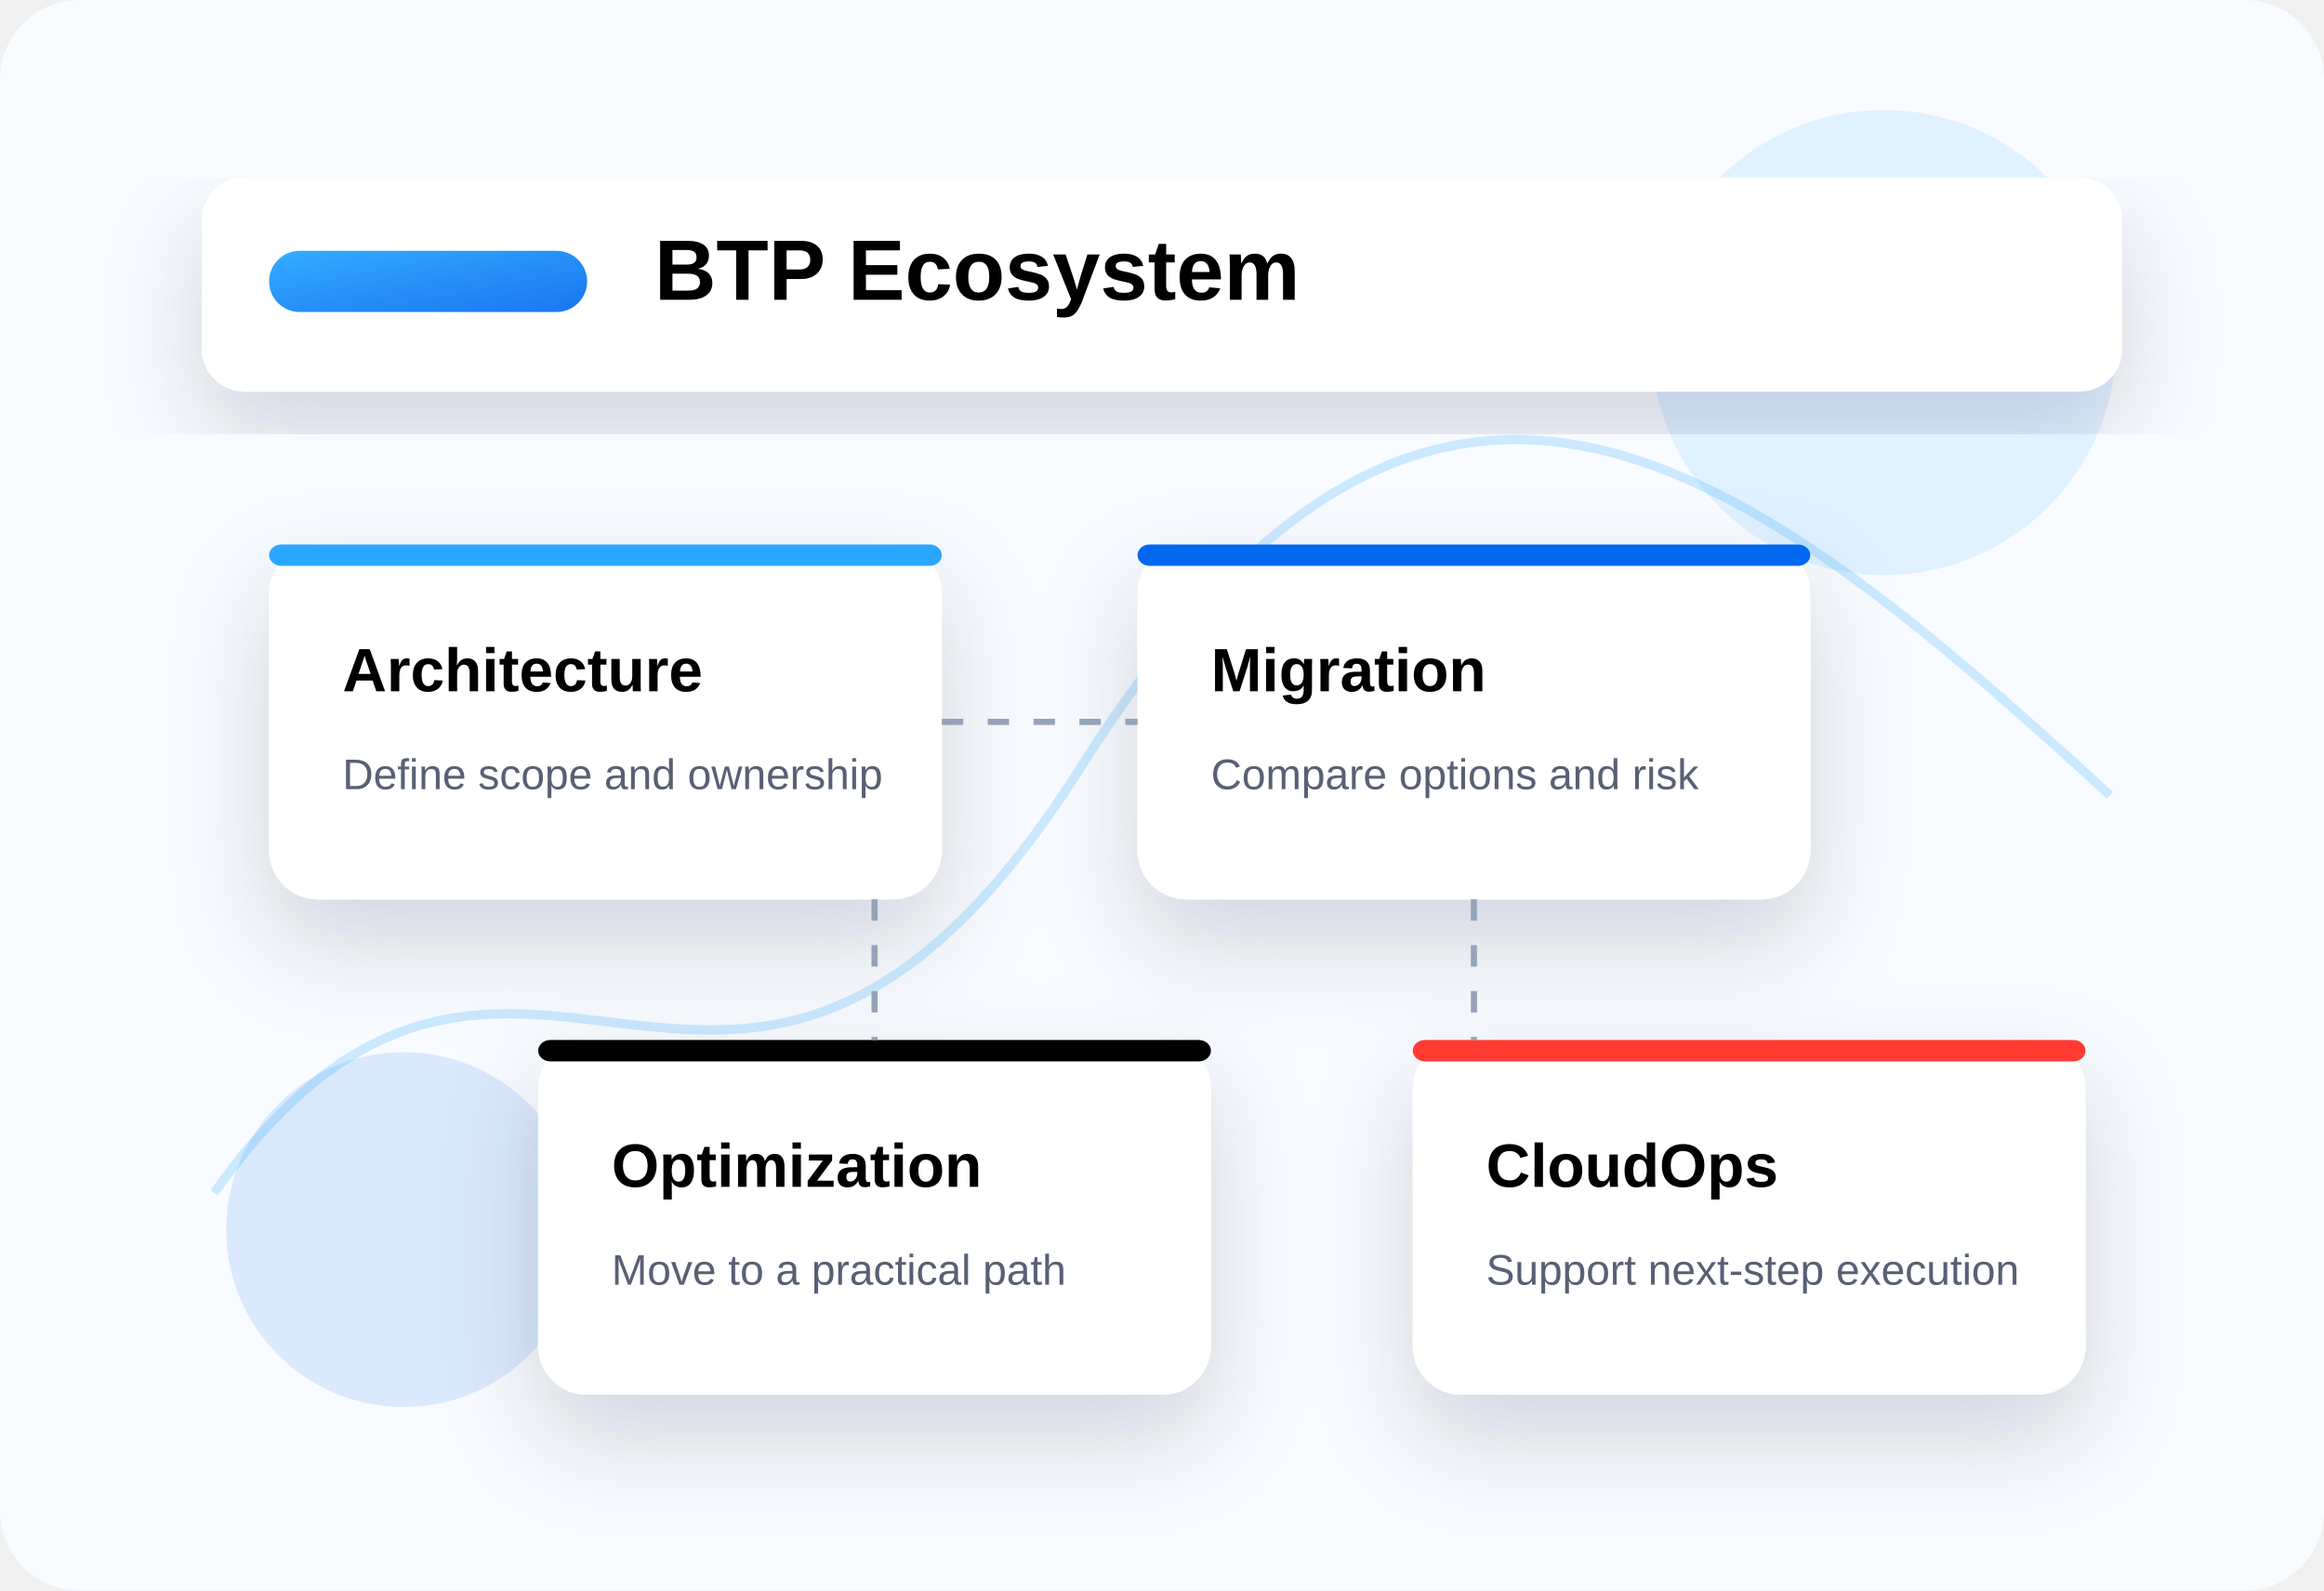
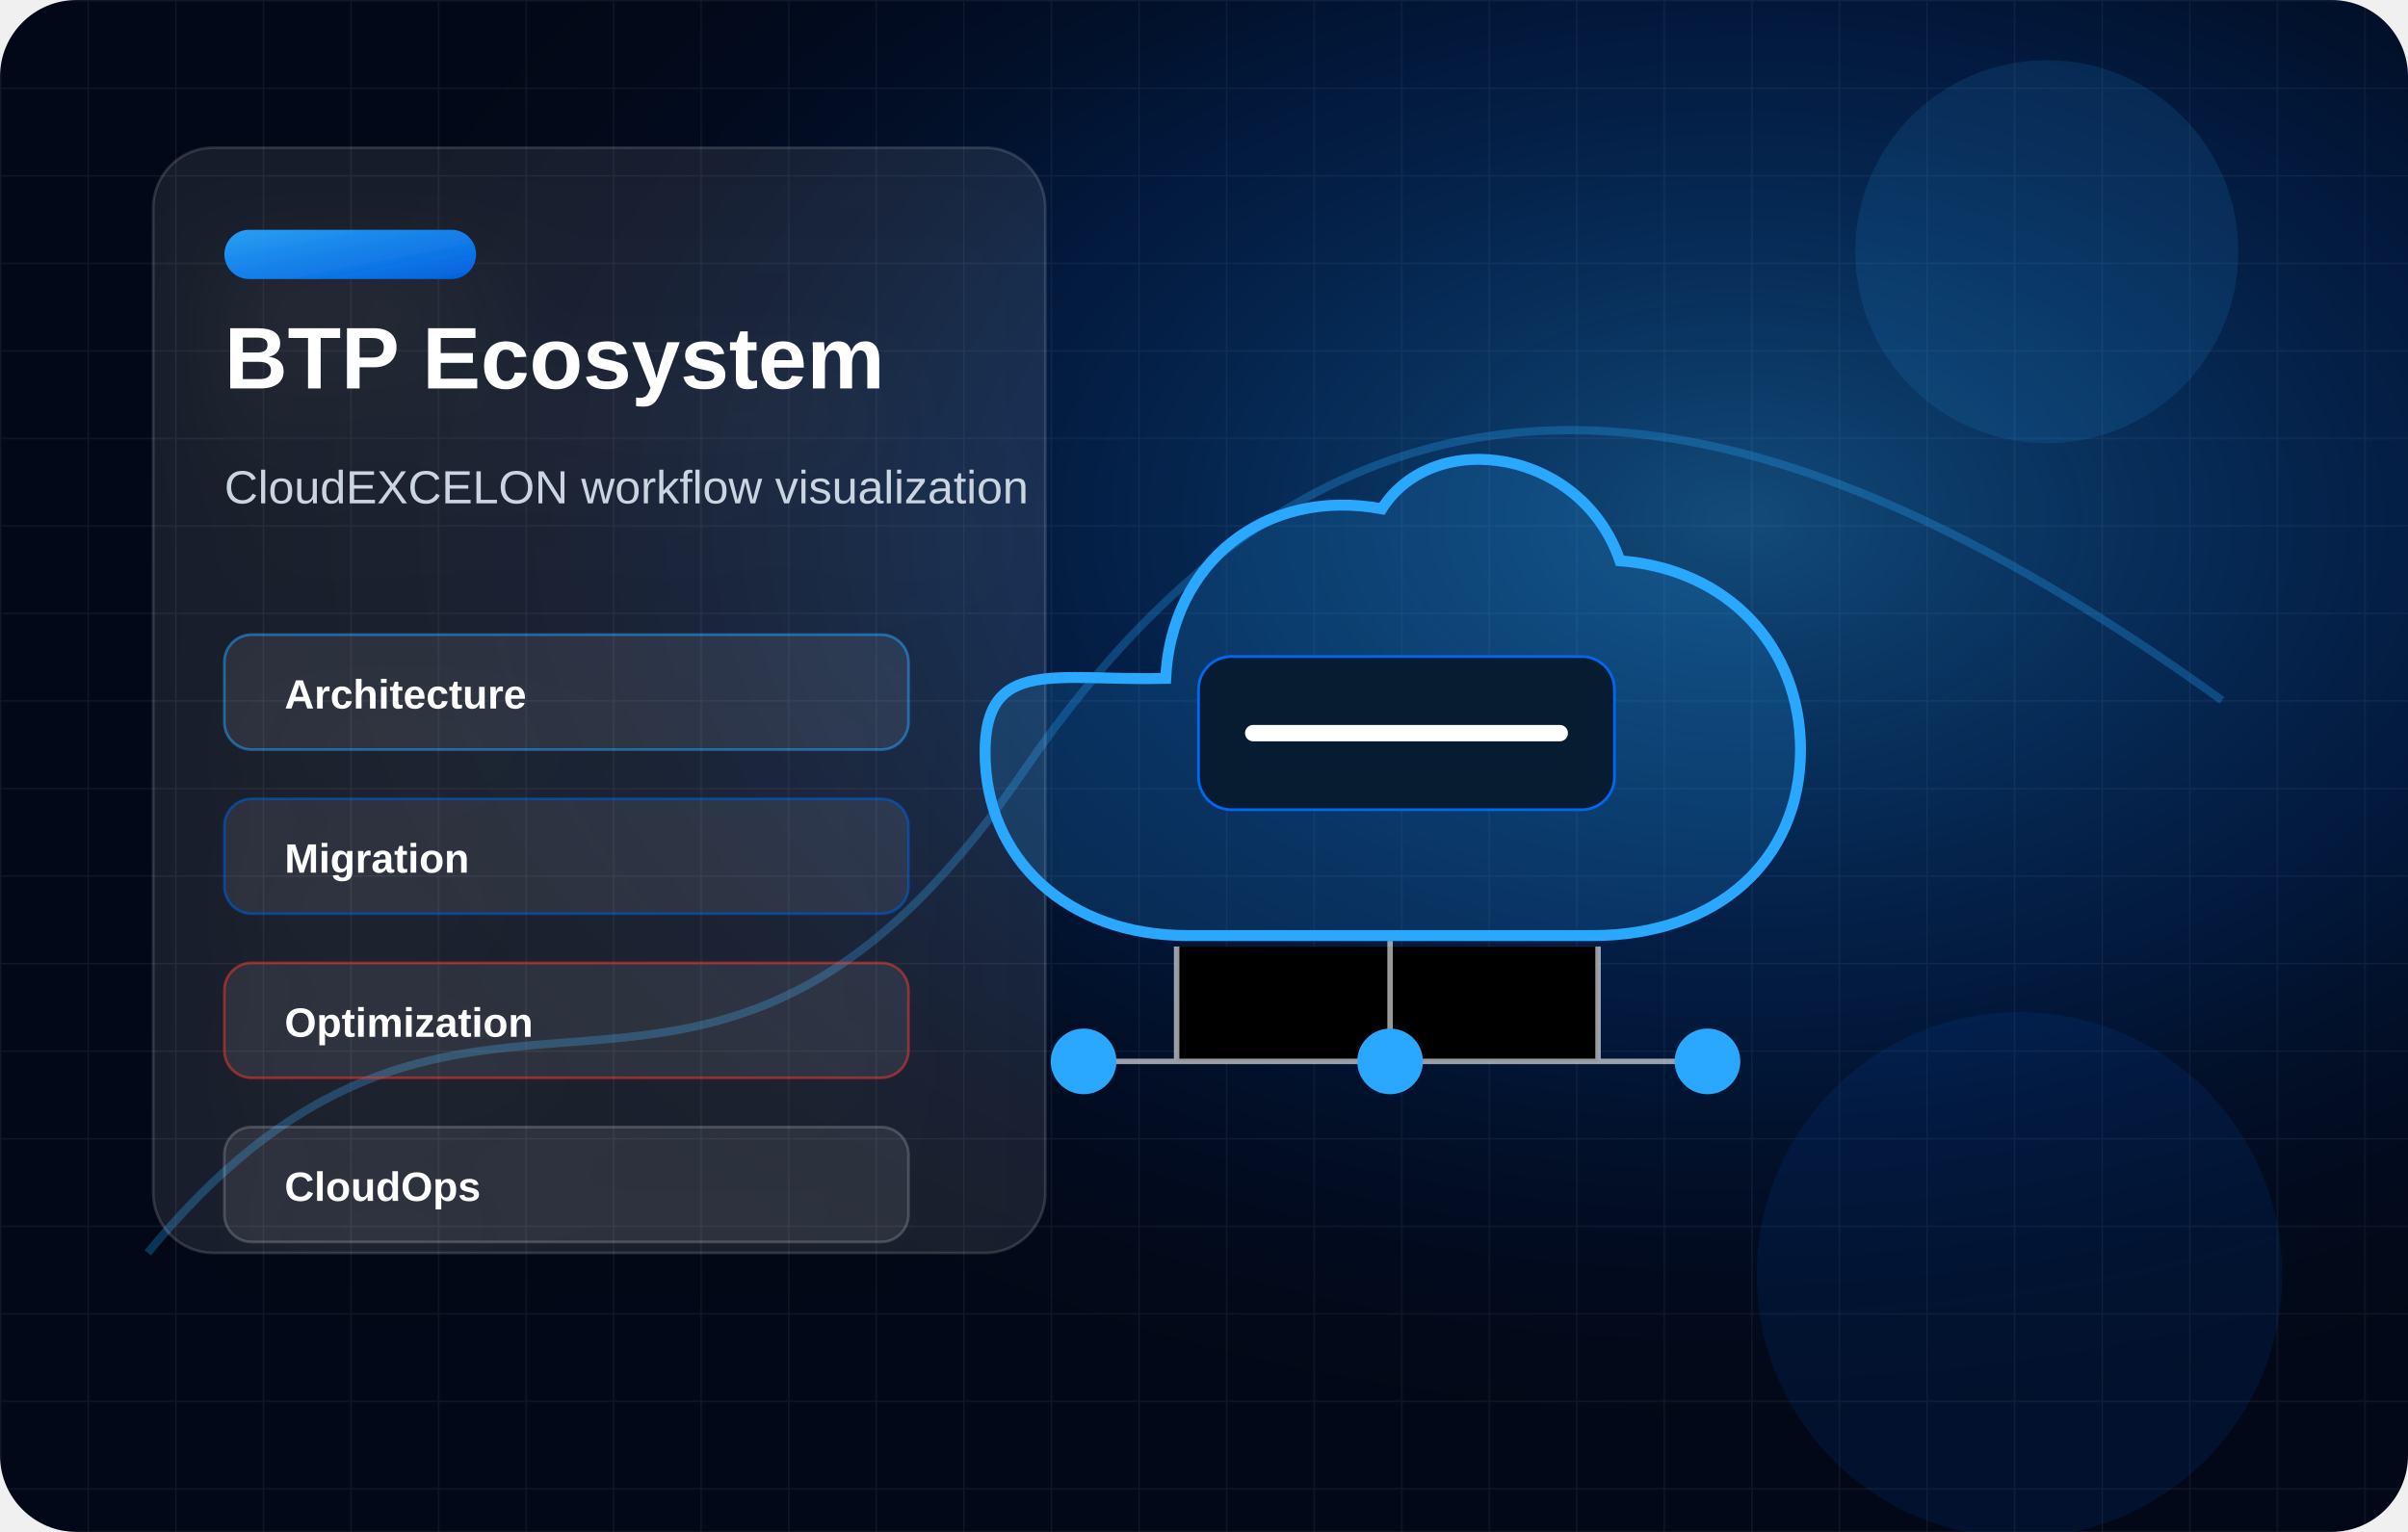
- <svg xmlns="http://www.w3.org/2000/svg" width="760" height="520" viewBox="0 0 760 520" role="img" aria-labelledby="title desc">
+ <svg xmlns="http://www.w3.org/2000/svg" width="880" height="560" viewBox="0 0 880 560" role="img" aria-labelledby="title desc">
  <defs>
    <linearGradient id="g" x1="0" y1="0" x2="1" y2="1">
      <stop offset="0" stop-color="#2AA8FF" stop-opacity=".95" />
      <stop offset="1" stop-color="#0067F0" stop-opacity=".9" />
    </linearGradient>
+     <radialGradient id="r" cx=".72" cy=".34" r=".62">
+       <stop offset="0" stop-color="#2AA8FF" stop-opacity=".42" />
+       <stop offset=".55" stop-color="#0067F0" stop-opacity=".16" />
+       <stop offset="1" stop-color="#020817" stop-opacity="0" />
+     </radialGradient>
+     <pattern id="grid" width="32" height="32" patternUnits="userSpaceOnUse">
+       <path d="M32 0H0V32" fill="none" stroke="#ffffff" stroke-opacity=".06" />
+     </pattern>
    <filter id="s" x="-20%" y="-20%" width="140%" height="140%">
-       <feDropShadow dx="0" dy="14" stdDeviation="16" flood-color="#0f172a" flood-opacity=".16" />
+       <feDropShadow dx="0" dy="18" stdDeviation="18" flood-color="#000000" flood-opacity=".28" />
    </filter>
  </defs>
-   <rect width="760" height="520" rx="26" fill="#f8fbff" />
-   <path d="M70 390 C170 250 240 430 354 250 S570 150 690 260" fill="none" stroke="#2AA8FF" stroke-width="3" stroke-opacity=".22" />
-   <circle cx="616" cy="112" r="76" fill="#2AA8FF" opacity=".12" />
-   <circle cx="132" cy="402" r="58" fill="#0067F0" opacity=".12" />
-   <rect x="66" y="58" width="628" height="70" rx="14" fill="#fff" filter="url(#s)" />
-   <rect x="88" y="82" width="104" height="20" rx="10" fill="url(#g)" />
-   <text x="214" y="98" font-family="Segoe UI, Arial" font-size="28" font-weight="800" fill="#000">BTP Ecosystem</text>
+   <rect width="880" height="560" rx="28" fill="#020817" />
+   <rect width="880" height="560" rx="28" fill="url(#grid)" />
+   <rect width="880" height="560" rx="28" fill="url(#r)" />
+   <path d="M54 458 C174 312 255 456 374 282 S640 132 812 256" fill="none" stroke="#2AA8FF" stroke-width="3" stroke-opacity=".28" />
  <g filter="url(#s)">
-     <rect x="88" y="178" width="220" height="116" rx="16" fill="#fff" />
-     <rect x="88" y="178" width="220" height="7" rx="4" fill="#2AA8FF" />
-     <text x="112" y="226" font-family="Segoe UI, Arial" font-size="20" font-weight="800" fill="#000">Architecture</text>
-     <text x="112" y="258" font-family="Segoe UI, Arial" font-size="14" fill="#586174">Define scope and ownership</text>
-     <rect x="372" y="178" width="220" height="116" rx="16" fill="#fff" />
-     <rect x="372" y="178" width="220" height="7" rx="4" fill="#0067F0" />
-     <text x="396" y="226" font-family="Segoe UI, Arial" font-size="20" font-weight="800" fill="#000">Migration</text>
-     <text x="396" y="258" font-family="Segoe UI, Arial" font-size="14" fill="#586174">Compare options and risk</text>
-     <rect x="176" y="340" width="220" height="116" rx="16" fill="#fff" />
-     <rect x="176" y="340" width="220" height="7" rx="4" fill="#000" />
-     <text x="200" y="388" font-family="Segoe UI, Arial" font-size="20" font-weight="800" fill="#000">Optimization</text>
-     <text x="200" y="420" font-family="Segoe UI, Arial" font-size="14" fill="#586174">Move to a practical path</text>
-     <rect x="462" y="340" width="220" height="116" rx="16" fill="#fff" />
-     <rect x="462" y="340" width="220" height="7" rx="4" fill="#ff3b30" />
-     <text x="486" y="388" font-family="Segoe UI, Arial" font-size="20" font-weight="800" fill="#000">CloudOps</text>
-     <text x="486" y="420" font-family="Segoe UI, Arial" font-size="14" fill="#586174">Support next-step execution</text>
+     <rect x="56" y="54" width="326" height="404" rx="22" fill="rgba(255,255,255,.08)" stroke="rgba(255,255,255,.14)" />
+     <rect x="82" y="84" width="92" height="18" rx="9" fill="url(#g)" />
+     <text x="82" y="142" font-family="Segoe UI, Arial" font-size="32" font-weight="850" fill="#fff">BTP Ecosystem</text>
+     <text x="82" y="184" font-family="Segoe UI, Arial" font-size="17" fill="#cbd5e1">CloudEXCELON workflow visualization</text>
+     <g font-family="Segoe UI, Arial" font-size="15" font-weight="800" fill="#fff">
+       <rect x="82" y="232" width="250" height="42" rx="10" fill="rgba(255,255,255,.08)" stroke="#2AA8FF" stroke-opacity=".5" />
+       <text x="104" y="259">Architecture</text>
+       <rect x="82" y="292" width="250" height="42" rx="10" fill="rgba(255,255,255,.08)" stroke="#0067F0" stroke-opacity=".5" />
+       <text x="104" y="319">Migration</text>
+       <rect x="82" y="352" width="250" height="42" rx="10" fill="rgba(255,255,255,.08)" stroke="#ff3b30" stroke-opacity=".5" />
+       <text x="104" y="379">Optimization</text>
+       <rect x="82" y="412" width="250" height="42" rx="10" fill="rgba(255,255,255,.08)" stroke="#ffffff" stroke-opacity=".18" />
+       <text x="104" y="439">CloudOps</text>
+     </g>
  </g>
-   <path d="M308 236 H372 M482 294 V340 M286 294 V340" stroke="#94a3b8" stroke-width="2" stroke-dasharray="7 8" />
+   <g class="motif cloud" transform="translate(332 136)">
+     <path d="M94 112 C96 70 130 42 173 50 C192 20 246 28 260 69 C300 72 326 101 326 138 C326 179 295 206 250 206 H102 C58 206 28 178 28 139 C28 104 54 113 94 112Z" fill="rgba(42,168,255,.16)" stroke="#2AA8FF" stroke-width="4" />
+     <g stroke="#fff" stroke-opacity=".6" stroke-width="2">
+       <path d="M98 210 V252 H252 V210 M176 208 V252 M98 252 H64 M176 252 H176 M252 252 H292" />
+     </g>
+     <g fill="#2AA8FF">
+       <circle cx="64" cy="252" r="12" />
+       <circle cx="176" cy="252" r="12" />
+       <circle cx="292" cy="252" r="12" />
+     </g>
+     <rect x="106" y="104" width="152" height="56" rx="12" fill="#071b31" stroke="#0067F0" />
+     <path d="M126 132 H238" stroke="#fff" stroke-width="6" stroke-linecap="round" />
+   </g>
+   <circle cx="748" cy="92" r="70" fill="#2AA8FF" opacity=".12" />
+   <circle cx="738" cy="466" r="96" fill="#0067F0" opacity=".1" />
</svg>
